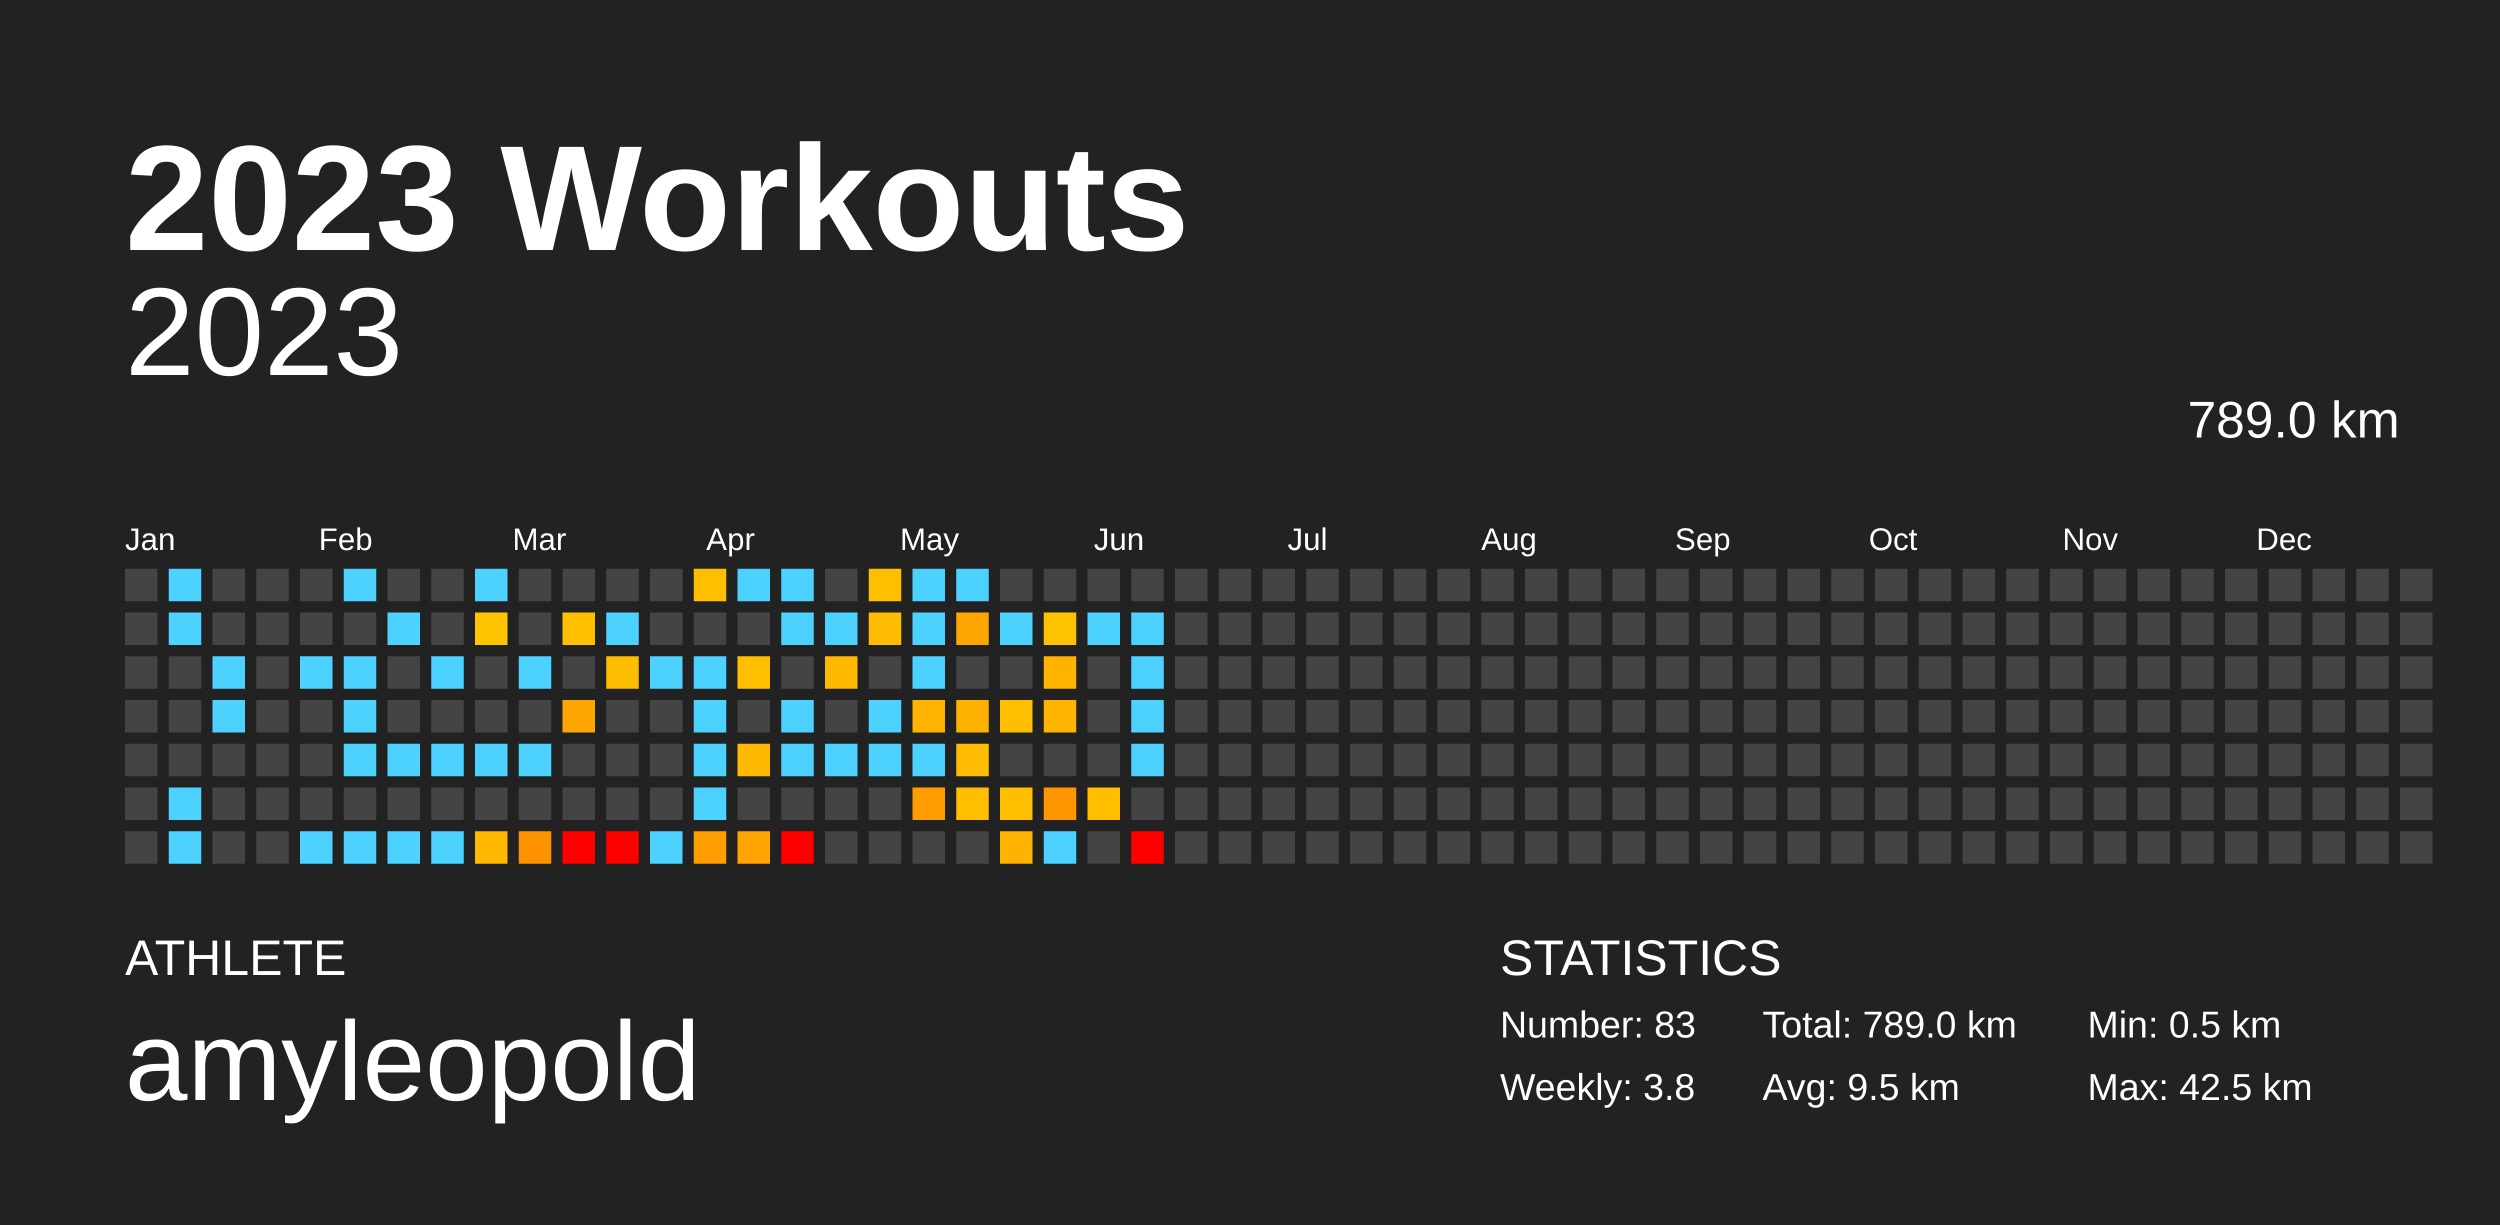
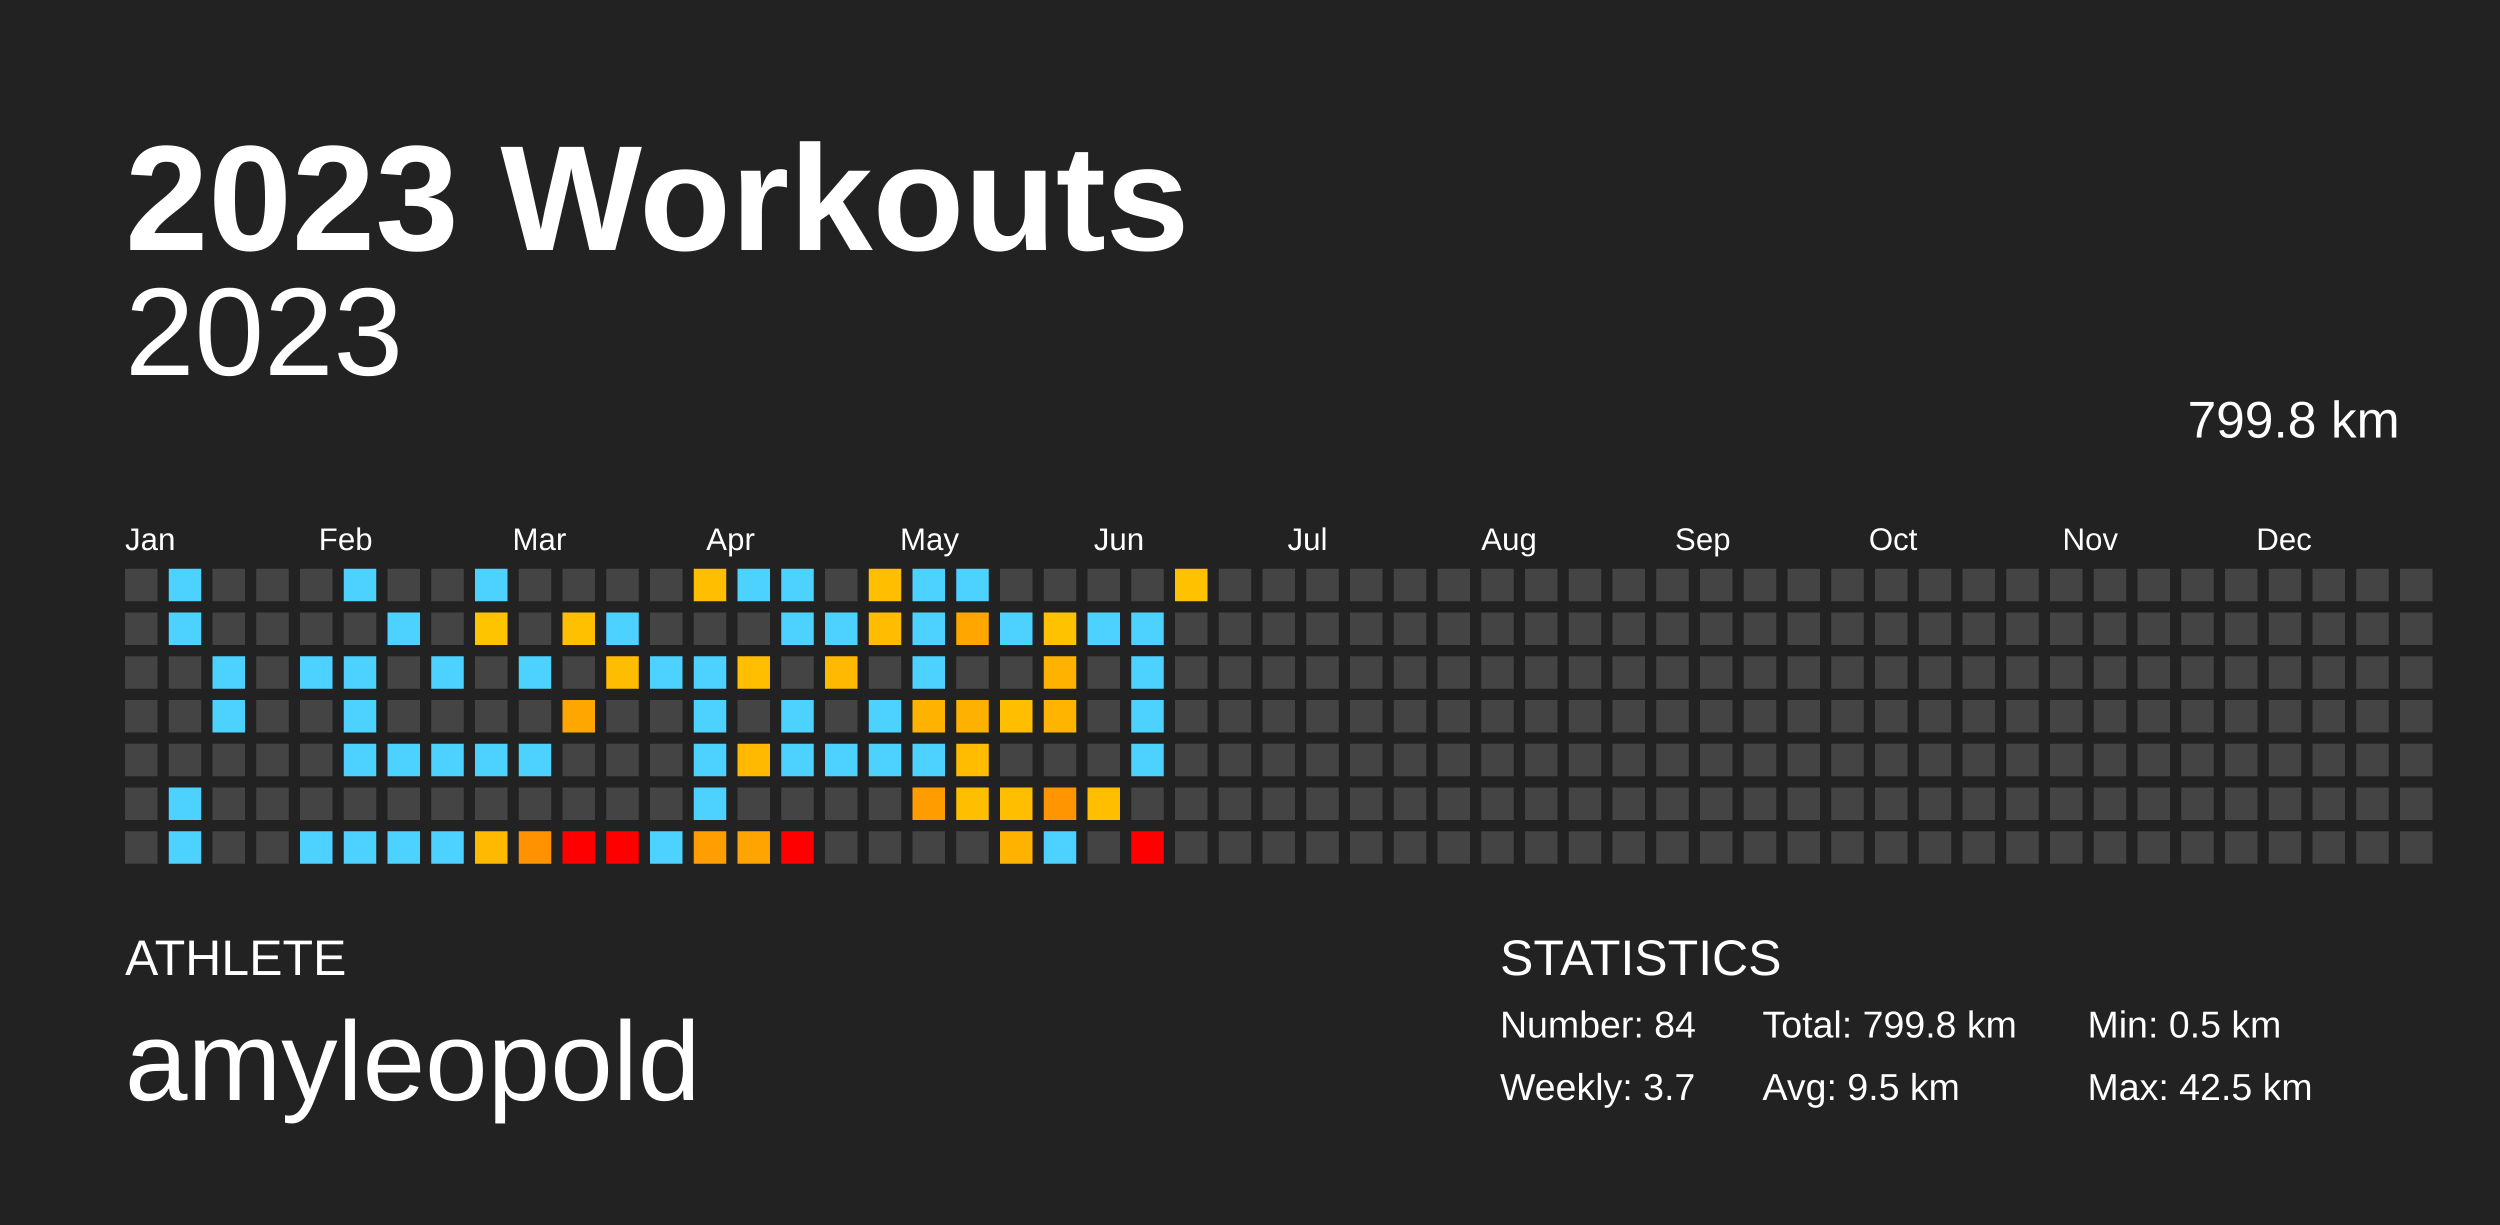
<svg xmlns="http://www.w3.org/2000/svg" baseProfile="full" height="98mm" version="1.1" viewBox="0,0,200,98" width="200mm">
  <defs />
  <rect fill="#222222" height="98" width="200" x="0" y="0" />
  <text fill="#FFFFFF" style="font-size:12px; font-family:Arial; font-weight:bold;" x="10" y="20">2023 Workouts</text>
  <text fill="#FFFFFF" style="font-size:4px; font-family:Arial" x="10" y="78">ATHLETE</text>
  <text fill="#FFFFFF" style="font-size:9px; font-family:Arial" x="10" y="88">amyleopold</text>
  <text fill="#FFFFFF" style="font-size:4px; font-family:Arial" x="120" y="78">STATISTICS</text>
-   <text fill="#FFFFFF" style="font-size:3px; font-family:Arial" x="120" y="83">Number: 83</text>
-   <text fill="#FFFFFF" style="font-size:3px; font-family:Arial" x="120" y="88">Weekly: 3.8</text>
-   <text fill="#FFFFFF" style="font-size:3px; font-family:Arial" x="141" y="83">Total: 789.0 km</text>
+   <text fill="#FFFFFF" style="font-size:3px; font-family:Arial" x="120" y="83">Number: 84</text>
+   <text fill="#FFFFFF" style="font-size:3px; font-family:Arial" x="120" y="88">Weekly: 3.7</text>
+   <text fill="#FFFFFF" style="font-size:3px; font-family:Arial" x="141" y="83">Total: 799.8 km</text>
  <text fill="#FFFFFF" style="font-size:3px; font-family:Arial" x="141" y="88">Avg: 9.5 km</text>
  <text fill="#FFFFFF" style="font-size:3px; font-family:Arial" x="167" y="83">Min: 0.5 km</text>
  <text fill="#FFFFFF" style="font-size:3px; font-family:Arial" x="167" y="88">Max: 42.5 km</text>
  <text alignment-baseline="hanging" fill="#FFFFFF" style="font-size:10.0px; font-family:Arial;" x="10" y="30">2023</text>
-   <text alignment-baseline="hanging" fill="#FFFFFF" style="font-size:4.125px; font-family:Arial;" x="175" y="35">789.0 km</text>
+   <text alignment-baseline="hanging" fill="#FFFFFF" style="font-size:4.125px; font-family:Arial;" x="175" y="35">799.8 km</text>
  <text fill="#FFFFFF" style="font-size:2.5px; font-family:Arial" x="10.0" y="44">Jan</text>
  <text fill="#FFFFFF" style="font-size:2.5px; font-family:Arial" x="25.5" y="44">Feb</text>
  <text fill="#FFFFFF" style="font-size:2.5px; font-family:Arial" x="41.0" y="44">Mar</text>
  <text fill="#FFFFFF" style="font-size:2.5px; font-family:Arial" x="56.5" y="44">Apr</text>
  <text fill="#FFFFFF" style="font-size:2.5px; font-family:Arial" x="72.0" y="44">May</text>
  <text fill="#FFFFFF" style="font-size:2.5px; font-family:Arial" x="87.5" y="44">Jun</text>
  <text fill="#FFFFFF" style="font-size:2.5px; font-family:Arial" x="103.0" y="44">Jul</text>
  <text fill="#FFFFFF" style="font-size:2.5px; font-family:Arial" x="118.5" y="44">Aug</text>
  <text fill="#FFFFFF" style="font-size:2.5px; font-family:Arial" x="134.0" y="44">Sep</text>
  <text fill="#FFFFFF" style="font-size:2.5px; font-family:Arial" x="149.5" y="44">Oct</text>
  <text fill="#FFFFFF" style="font-size:2.5px; font-family:Arial" x="165.0" y="44">Nov</text>
  <text fill="#FFFFFF" style="font-size:2.5px; font-family:Arial" x="180.5" y="44">Dec</text>
  <rect fill="#444444" height="2.6" width="2.6" x="10.0" y="45.5" />
  <rect fill="#444444" height="2.6" width="2.6" x="10.0" y="49.0" />
  <rect fill="#444444" height="2.6" width="2.6" x="10.0" y="52.5" />
  <rect fill="#444444" height="2.6" width="2.6" x="10.0" y="56.0" />
  <rect fill="#444444" height="2.6" width="2.6" x="10.0" y="59.5" />
  <rect fill="#444444" height="2.6" width="2.6" x="10.0" y="63.0" />
  <rect fill="#444444" height="2.6" width="2.6" x="10.0" y="66.5" />
  <rect fill="#4dd2ff" height="2.6" width="2.6" x="13.5" y="45.5" />
  <rect fill="#4dd2ff" height="2.6" width="2.6" x="13.5" y="49.0" />
  <rect fill="#444444" height="2.6" width="2.6" x="13.5" y="52.5" />
  <rect fill="#444444" height="2.6" width="2.6" x="13.5" y="56.0" />
  <rect fill="#444444" height="2.6" width="2.6" x="13.5" y="59.5" />
  <rect fill="#4dd2ff" height="2.6" width="2.6" x="13.5" y="63.0" />
  <rect fill="#4dd2ff" height="2.6" width="2.6" x="13.5" y="66.5" />
  <rect fill="#444444" height="2.6" width="2.6" x="17.0" y="45.5" />
  <rect fill="#444444" height="2.6" width="2.6" x="17.0" y="49.0" />
  <rect fill="#4dd2ff" height="2.6" width="2.6" x="17.0" y="52.5" />
  <rect fill="#4dd2ff" height="2.6" width="2.6" x="17.0" y="56.0" />
  <rect fill="#444444" height="2.6" width="2.6" x="17.0" y="59.5" />
  <rect fill="#444444" height="2.6" width="2.6" x="17.0" y="63.0" />
  <rect fill="#444444" height="2.6" width="2.6" x="17.0" y="66.5" />
  <rect fill="#444444" height="2.6" width="2.6" x="20.5" y="45.5" />
  <rect fill="#444444" height="2.6" width="2.6" x="20.5" y="49.0" />
  <rect fill="#444444" height="2.6" width="2.6" x="20.5" y="52.5" />
  <rect fill="#444444" height="2.6" width="2.6" x="20.5" y="56.0" />
  <rect fill="#444444" height="2.6" width="2.6" x="20.5" y="59.5" />
  <rect fill="#444444" height="2.6" width="2.6" x="20.5" y="63.0" />
  <rect fill="#444444" height="2.6" width="2.6" x="20.5" y="66.5" />
  <rect fill="#444444" height="2.6" width="2.6" x="24.0" y="45.5" />
  <rect fill="#444444" height="2.6" width="2.6" x="24.0" y="49.0" />
  <rect fill="#4dd2ff" height="2.6" width="2.6" x="24.0" y="52.5" />
  <rect fill="#444444" height="2.6" width="2.6" x="24.0" y="56.0" />
  <rect fill="#444444" height="2.6" width="2.6" x="24.0" y="59.5" />
  <rect fill="#444444" height="2.6" width="2.6" x="24.0" y="63.0" />
  <rect fill="#4dd2ff" height="2.6" width="2.6" x="24.0" y="66.5" />
  <rect fill="#4dd2ff" height="2.6" width="2.6" x="27.5" y="45.5" />
  <rect fill="#444444" height="2.6" width="2.6" x="27.5" y="49.0" />
  <rect fill="#4dd2ff" height="2.6" width="2.6" x="27.5" y="52.5" />
  <rect fill="#4dd2ff" height="2.6" width="2.6" x="27.5" y="56.0" />
  <rect fill="#4dd2ff" height="2.6" width="2.6" x="27.5" y="59.5" />
  <rect fill="#444444" height="2.6" width="2.6" x="27.5" y="63.0" />
  <rect fill="#4dd2ff" height="2.6" width="2.6" x="27.5" y="66.5" />
  <rect fill="#444444" height="2.6" width="2.6" x="31.0" y="45.5" />
  <rect fill="#4dd2ff" height="2.6" width="2.6" x="31.0" y="49.0" />
  <rect fill="#444444" height="2.6" width="2.6" x="31.0" y="52.5" />
  <rect fill="#444444" height="2.6" width="2.6" x="31.0" y="56.0" />
  <rect fill="#4dd2ff" height="2.6" width="2.6" x="31.0" y="59.5" />
  <rect fill="#444444" height="2.6" width="2.6" x="31.0" y="63.0" />
  <rect fill="#4dd2ff" height="2.6" width="2.6" x="31.0" y="66.5" />
  <rect fill="#444444" height="2.6" width="2.6" x="34.5" y="45.5" />
  <rect fill="#444444" height="2.6" width="2.6" x="34.5" y="49.0" />
  <rect fill="#4dd2ff" height="2.6" width="2.6" x="34.5" y="52.5" />
  <rect fill="#444444" height="2.6" width="2.6" x="34.5" y="56.0" />
  <rect fill="#4dd2ff" height="2.6" width="2.6" x="34.5" y="59.5" />
  <rect fill="#444444" height="2.6" width="2.6" x="34.5" y="63.0" />
  <rect fill="#4dd2ff" height="2.6" width="2.6" x="34.5" y="66.5" />
  <rect fill="#4dd2ff" height="2.6" width="2.6" x="38.0" y="45.5" />
  <rect fill="#ffc400" height="2.6" width="2.6" x="38.0" y="49.0" />
  <rect fill="#444444" height="2.6" width="2.6" x="38.0" y="52.5" />
  <rect fill="#444444" height="2.6" width="2.6" x="38.0" y="56.0" />
  <rect fill="#4dd2ff" height="2.6" width="2.6" x="38.0" y="59.5" />
  <rect fill="#444444" height="2.6" width="2.6" x="38.0" y="63.0" />
  <rect fill="#ffb900" height="2.6" width="2.6" x="38.0" y="66.5" />
  <rect fill="#444444" height="2.6" width="2.6" x="41.5" y="45.5" />
  <rect fill="#444444" height="2.6" width="2.6" x="41.5" y="49.0" />
  <rect fill="#4dd2ff" height="2.6" width="2.6" x="41.5" y="52.5" />
  <rect fill="#444444" height="2.6" width="2.6" x="41.5" y="56.0" />
  <rect fill="#4dd2ff" height="2.6" width="2.6" x="41.5" y="59.5" />
  <rect fill="#444444" height="2.6" width="2.6" x="41.5" y="63.0" />
  <rect fill="#ff9200" height="2.6" width="2.6" x="41.5" y="66.5" />
  <rect fill="#444444" height="2.6" width="2.6" x="45.0" y="45.5" />
  <rect fill="#ffc000" height="2.6" width="2.6" x="45.0" y="49.0" />
  <rect fill="#444444" height="2.6" width="2.6" x="45.0" y="52.5" />
  <rect fill="#ffa700" height="2.6" width="2.6" x="45.0" y="56.0" />
  <rect fill="#444444" height="2.6" width="2.6" x="45.0" y="59.5" />
  <rect fill="#444444" height="2.6" width="2.6" x="45.0" y="63.0" />
  <rect fill="red" height="2.6" width="2.6" x="45.0" y="66.5" />
  <rect fill="#444444" height="2.6" width="2.6" x="48.5" y="45.5" />
  <rect fill="#4dd2ff" height="2.6" width="2.6" x="48.5" y="49.0" />
  <rect fill="#ffbd00" height="2.6" width="2.6" x="48.5" y="52.5" />
  <rect fill="#444444" height="2.6" width="2.6" x="48.5" y="56.0" />
  <rect fill="#444444" height="2.6" width="2.6" x="48.5" y="59.5" />
  <rect fill="#444444" height="2.6" width="2.6" x="48.5" y="63.0" />
  <rect fill="red" height="2.6" width="2.6" x="48.5" y="66.5" />
  <rect fill="#444444" height="2.6" width="2.6" x="52.0" y="45.5" />
  <rect fill="#444444" height="2.6" width="2.6" x="52.0" y="49.0" />
  <rect fill="#4dd2ff" height="2.6" width="2.6" x="52.0" y="52.5" />
  <rect fill="#444444" height="2.6" width="2.6" x="52.0" y="56.0" />
  <rect fill="#444444" height="2.6" width="2.6" x="52.0" y="59.5" />
  <rect fill="#444444" height="2.6" width="2.6" x="52.0" y="63.0" />
  <rect fill="#4dd2ff" height="2.6" width="2.6" x="52.0" y="66.5" />
  <rect fill="#ffbf00" height="2.6" width="2.6" x="55.5" y="45.5" />
  <rect fill="#444444" height="2.6" width="2.6" x="55.5" y="49.0" />
  <rect fill="#4dd2ff" height="2.6" width="2.6" x="55.5" y="52.5" />
  <rect fill="#4dd2ff" height="2.6" width="2.6" x="55.5" y="56.0" />
  <rect fill="#4dd2ff" height="2.6" width="2.6" x="55.5" y="59.5" />
  <rect fill="#4dd2ff" height="2.6" width="2.6" x="55.5" y="63.0" />
  <rect fill="#ff9e00" height="2.6" width="2.6" x="55.5" y="66.5" />
  <rect fill="#4dd2ff" height="2.6" width="2.6" x="59.0" y="45.5" />
  <rect fill="#444444" height="2.6" width="2.6" x="59.0" y="49.0" />
  <rect fill="#ffbf00" height="2.6" width="2.6" x="59.0" y="52.5" />
  <rect fill="#444444" height="2.6" width="2.6" x="59.0" y="56.0" />
  <rect fill="#ffb900" height="2.6" width="2.6" x="59.0" y="59.5" />
  <rect fill="#444444" height="2.6" width="2.6" x="59.0" y="63.0" />
  <rect fill="#ffa400" height="2.6" width="2.6" x="59.0" y="66.5" />
  <rect fill="#4dd2ff" height="2.6" width="2.6" x="62.5" y="45.5" />
  <rect fill="#4dd2ff" height="2.6" width="2.6" x="62.5" y="49.0" />
  <rect fill="#444444" height="2.6" width="2.6" x="62.5" y="52.5" />
  <rect fill="#4dd2ff" height="2.6" width="2.6" x="62.5" y="56.0" />
  <rect fill="#4dd2ff" height="2.6" width="2.6" x="62.5" y="59.5" />
  <rect fill="#444444" height="2.6" width="2.6" x="62.5" y="63.0" />
  <rect fill="red" height="2.6" width="2.6" x="62.5" y="66.5" />
  <rect fill="#444444" height="2.6" width="2.6" x="66.0" y="45.5" />
  <rect fill="#4dd2ff" height="2.6" width="2.6" x="66.0" y="49.0" />
  <rect fill="#ffb900" height="2.6" width="2.6" x="66.0" y="52.5" />
  <rect fill="#444444" height="2.6" width="2.6" x="66.0" y="56.0" />
  <rect fill="#4dd2ff" height="2.6" width="2.6" x="66.0" y="59.5" />
  <rect fill="#444444" height="2.6" width="2.6" x="66.0" y="63.0" />
  <rect fill="#444444" height="2.6" width="2.6" x="66.0" y="66.5" />
  <rect fill="#ffbf00" height="2.6" width="2.6" x="69.5" y="45.5" />
  <rect fill="#ffbc00" height="2.6" width="2.6" x="69.5" y="49.0" />
  <rect fill="#444444" height="2.6" width="2.6" x="69.5" y="52.5" />
  <rect fill="#4dd2ff" height="2.6" width="2.6" x="69.5" y="56.0" />
  <rect fill="#4dd2ff" height="2.6" width="2.6" x="69.5" y="59.5" />
  <rect fill="#444444" height="2.6" width="2.6" x="69.5" y="63.0" />
  <rect fill="#444444" height="2.6" width="2.6" x="69.5" y="66.5" />
  <rect fill="#4dd2ff" height="2.6" width="2.6" x="73.0" y="45.5" />
  <rect fill="#4dd2ff" height="2.6" width="2.6" x="73.0" y="49.0" />
  <rect fill="#4dd2ff" height="2.6" width="2.6" x="73.0" y="52.5" />
  <rect fill="#ffb300" height="2.6" width="2.6" x="73.0" y="56.0" />
  <rect fill="#4dd2ff" height="2.6" width="2.6" x="73.0" y="59.5" />
  <rect fill="#ff9c00" height="2.6" width="2.6" x="73.0" y="63.0" />
  <rect fill="#444444" height="2.6" width="2.6" x="73.0" y="66.5" />
  <rect fill="#4dd2ff" height="2.6" width="2.6" x="76.5" y="45.5" />
  <rect fill="#ffa700" height="2.6" width="2.6" x="76.5" y="49.0" />
  <rect fill="#444444" height="2.6" width="2.6" x="76.5" y="52.5" />
  <rect fill="#ffb100" height="2.6" width="2.6" x="76.5" y="56.0" />
  <rect fill="#ffbc00" height="2.6" width="2.6" x="76.5" y="59.5" />
  <rect fill="#ffbf00" height="2.6" width="2.6" x="76.5" y="63.0" />
  <rect fill="#444444" height="2.6" width="2.6" x="76.5" y="66.5" />
  <rect fill="#444444" height="2.6" width="2.6" x="80.0" y="45.5" />
  <rect fill="#4dd2ff" height="2.6" width="2.6" x="80.0" y="49.0" />
  <rect fill="#444444" height="2.6" width="2.6" x="80.0" y="52.5" />
  <rect fill="#ffbf00" height="2.6" width="2.6" x="80.0" y="56.0" />
  <rect fill="#444444" height="2.6" width="2.6" x="80.0" y="59.5" />
  <rect fill="#ffbe00" height="2.6" width="2.6" x="80.0" y="63.0" />
  <rect fill="#ffb300" height="2.6" width="2.6" x="80.0" y="66.5" />
  <rect fill="#444444" height="2.6" width="2.6" x="83.5" y="45.5" />
  <rect fill="#ffc200" height="2.6" width="2.6" x="83.5" y="49.0" />
  <rect fill="#ffb300" height="2.6" width="2.6" x="83.5" y="52.5" />
  <rect fill="#ffb500" height="2.6" width="2.6" x="83.5" y="56.0" />
  <rect fill="#444444" height="2.6" width="2.6" x="83.5" y="59.5" />
  <rect fill="#ff9500" height="2.6" width="2.6" x="83.5" y="63.0" />
  <rect fill="#4dd2ff" height="2.6" width="2.6" x="83.5" y="66.5" />
  <rect fill="#444444" height="2.6" width="2.6" x="87.0" y="45.5" />
  <rect fill="#4dd2ff" height="2.6" width="2.6" x="87.0" y="49.0" />
  <rect fill="#444444" height="2.6" width="2.6" x="87.0" y="52.5" />
  <rect fill="#444444" height="2.6" width="2.6" x="87.0" y="56.0" />
  <rect fill="#444444" height="2.6" width="2.6" x="87.0" y="59.5" />
  <rect fill="#ffbe00" height="2.6" width="2.6" x="87.0" y="63.0" />
  <rect fill="#444444" height="2.6" width="2.6" x="87.0" y="66.5" />
  <rect fill="#444444" height="2.6" width="2.6" x="90.5" y="45.5" />
  <rect fill="#4dd2ff" height="2.6" width="2.6" x="90.5" y="49.0" />
  <rect fill="#4dd2ff" height="2.6" width="2.6" x="90.5" y="52.5" />
  <rect fill="#4dd2ff" height="2.6" width="2.6" x="90.5" y="56.0" />
  <rect fill="#4dd2ff" height="2.6" width="2.6" x="90.5" y="59.5" />
  <rect fill="#444444" height="2.6" width="2.6" x="90.5" y="63.0" />
  <rect fill="red" height="2.6" width="2.6" x="90.5" y="66.5" />
-   <rect fill="#444444" height="2.6" width="2.6" x="94.0" y="45.5" />
+   <rect fill="#ffc100" height="2.6" width="2.6" x="94.0" y="45.5" />
  <rect fill="#444444" height="2.6" width="2.6" x="94.0" y="49.0" />
  <rect fill="#444444" height="2.6" width="2.6" x="94.0" y="52.5" />
  <rect fill="#444444" height="2.6" width="2.6" x="94.0" y="56.0" />
  <rect fill="#444444" height="2.6" width="2.6" x="94.0" y="59.5" />
  <rect fill="#444444" height="2.6" width="2.6" x="94.0" y="63.0" />
  <rect fill="#444444" height="2.6" width="2.6" x="94.0" y="66.5" />
  <rect fill="#444444" height="2.6" width="2.6" x="97.5" y="45.5" />
  <rect fill="#444444" height="2.6" width="2.6" x="97.5" y="49.0" />
  <rect fill="#444444" height="2.6" width="2.6" x="97.5" y="52.5" />
  <rect fill="#444444" height="2.6" width="2.6" x="97.5" y="56.0" />
  <rect fill="#444444" height="2.6" width="2.6" x="97.5" y="59.5" />
  <rect fill="#444444" height="2.6" width="2.6" x="97.5" y="63.0" />
  <rect fill="#444444" height="2.6" width="2.6" x="97.5" y="66.5" />
  <rect fill="#444444" height="2.6" width="2.6" x="101.0" y="45.5" />
  <rect fill="#444444" height="2.6" width="2.6" x="101.0" y="49.0" />
  <rect fill="#444444" height="2.6" width="2.6" x="101.0" y="52.5" />
  <rect fill="#444444" height="2.6" width="2.6" x="101.0" y="56.0" />
  <rect fill="#444444" height="2.6" width="2.6" x="101.0" y="59.5" />
  <rect fill="#444444" height="2.6" width="2.6" x="101.0" y="63.0" />
  <rect fill="#444444" height="2.6" width="2.6" x="101.0" y="66.5" />
  <rect fill="#444444" height="2.6" width="2.6" x="104.5" y="45.5" />
  <rect fill="#444444" height="2.6" width="2.6" x="104.5" y="49.0" />
  <rect fill="#444444" height="2.6" width="2.6" x="104.5" y="52.5" />
  <rect fill="#444444" height="2.6" width="2.6" x="104.5" y="56.0" />
  <rect fill="#444444" height="2.6" width="2.6" x="104.5" y="59.5" />
  <rect fill="#444444" height="2.6" width="2.6" x="104.5" y="63.0" />
  <rect fill="#444444" height="2.6" width="2.6" x="104.5" y="66.5" />
  <rect fill="#444444" height="2.6" width="2.6" x="108.0" y="45.5" />
  <rect fill="#444444" height="2.6" width="2.6" x="108.0" y="49.0" />
  <rect fill="#444444" height="2.6" width="2.6" x="108.0" y="52.5" />
  <rect fill="#444444" height="2.6" width="2.6" x="108.0" y="56.0" />
  <rect fill="#444444" height="2.6" width="2.6" x="108.0" y="59.5" />
  <rect fill="#444444" height="2.6" width="2.6" x="108.0" y="63.0" />
  <rect fill="#444444" height="2.6" width="2.6" x="108.0" y="66.5" />
  <rect fill="#444444" height="2.6" width="2.6" x="111.5" y="45.5" />
  <rect fill="#444444" height="2.6" width="2.6" x="111.5" y="49.0" />
  <rect fill="#444444" height="2.6" width="2.6" x="111.5" y="52.5" />
  <rect fill="#444444" height="2.6" width="2.6" x="111.5" y="56.0" />
  <rect fill="#444444" height="2.6" width="2.6" x="111.5" y="59.5" />
  <rect fill="#444444" height="2.6" width="2.6" x="111.5" y="63.0" />
  <rect fill="#444444" height="2.6" width="2.6" x="111.5" y="66.5" />
  <rect fill="#444444" height="2.6" width="2.6" x="115.0" y="45.5" />
  <rect fill="#444444" height="2.6" width="2.6" x="115.0" y="49.0" />
  <rect fill="#444444" height="2.6" width="2.6" x="115.0" y="52.5" />
  <rect fill="#444444" height="2.6" width="2.6" x="115.0" y="56.0" />
  <rect fill="#444444" height="2.6" width="2.6" x="115.0" y="59.5" />
  <rect fill="#444444" height="2.6" width="2.6" x="115.0" y="63.0" />
  <rect fill="#444444" height="2.6" width="2.6" x="115.0" y="66.5" />
  <rect fill="#444444" height="2.6" width="2.6" x="118.5" y="45.5" />
  <rect fill="#444444" height="2.6" width="2.6" x="118.5" y="49.0" />
  <rect fill="#444444" height="2.6" width="2.6" x="118.5" y="52.5" />
  <rect fill="#444444" height="2.6" width="2.6" x="118.5" y="56.0" />
  <rect fill="#444444" height="2.6" width="2.6" x="118.5" y="59.5" />
  <rect fill="#444444" height="2.6" width="2.6" x="118.5" y="63.0" />
  <rect fill="#444444" height="2.6" width="2.6" x="118.5" y="66.5" />
  <rect fill="#444444" height="2.6" width="2.6" x="122.0" y="45.5" />
  <rect fill="#444444" height="2.6" width="2.6" x="122.0" y="49.0" />
  <rect fill="#444444" height="2.6" width="2.6" x="122.0" y="52.5" />
  <rect fill="#444444" height="2.6" width="2.6" x="122.0" y="56.0" />
  <rect fill="#444444" height="2.6" width="2.6" x="122.0" y="59.5" />
  <rect fill="#444444" height="2.6" width="2.6" x="122.0" y="63.0" />
  <rect fill="#444444" height="2.6" width="2.6" x="122.0" y="66.5" />
  <rect fill="#444444" height="2.6" width="2.6" x="125.5" y="45.5" />
  <rect fill="#444444" height="2.6" width="2.6" x="125.5" y="49.0" />
  <rect fill="#444444" height="2.6" width="2.6" x="125.5" y="52.5" />
  <rect fill="#444444" height="2.6" width="2.6" x="125.5" y="56.0" />
  <rect fill="#444444" height="2.6" width="2.6" x="125.5" y="59.5" />
  <rect fill="#444444" height="2.6" width="2.6" x="125.5" y="63.0" />
  <rect fill="#444444" height="2.6" width="2.6" x="125.5" y="66.5" />
  <rect fill="#444444" height="2.6" width="2.6" x="129.0" y="45.5" />
  <rect fill="#444444" height="2.6" width="2.6" x="129.0" y="49.0" />
  <rect fill="#444444" height="2.6" width="2.6" x="129.0" y="52.5" />
  <rect fill="#444444" height="2.6" width="2.6" x="129.0" y="56.0" />
  <rect fill="#444444" height="2.6" width="2.6" x="129.0" y="59.5" />
  <rect fill="#444444" height="2.6" width="2.6" x="129.0" y="63.0" />
  <rect fill="#444444" height="2.6" width="2.6" x="129.0" y="66.5" />
  <rect fill="#444444" height="2.6" width="2.6" x="132.5" y="45.5" />
  <rect fill="#444444" height="2.6" width="2.6" x="132.5" y="49.0" />
  <rect fill="#444444" height="2.6" width="2.6" x="132.5" y="52.5" />
  <rect fill="#444444" height="2.6" width="2.6" x="132.5" y="56.0" />
  <rect fill="#444444" height="2.6" width="2.6" x="132.5" y="59.5" />
  <rect fill="#444444" height="2.6" width="2.6" x="132.5" y="63.0" />
  <rect fill="#444444" height="2.6" width="2.6" x="132.5" y="66.5" />
  <rect fill="#444444" height="2.6" width="2.6" x="136.0" y="45.5" />
  <rect fill="#444444" height="2.6" width="2.6" x="136.0" y="49.0" />
  <rect fill="#444444" height="2.6" width="2.6" x="136.0" y="52.5" />
  <rect fill="#444444" height="2.6" width="2.6" x="136.0" y="56.0" />
  <rect fill="#444444" height="2.6" width="2.6" x="136.0" y="59.5" />
  <rect fill="#444444" height="2.6" width="2.6" x="136.0" y="63.0" />
  <rect fill="#444444" height="2.6" width="2.6" x="136.0" y="66.5" />
  <rect fill="#444444" height="2.6" width="2.6" x="139.5" y="45.5" />
  <rect fill="#444444" height="2.6" width="2.6" x="139.5" y="49.0" />
  <rect fill="#444444" height="2.6" width="2.6" x="139.5" y="52.5" />
  <rect fill="#444444" height="2.6" width="2.6" x="139.5" y="56.0" />
  <rect fill="#444444" height="2.6" width="2.6" x="139.5" y="59.5" />
  <rect fill="#444444" height="2.6" width="2.6" x="139.5" y="63.0" />
  <rect fill="#444444" height="2.6" width="2.6" x="139.5" y="66.5" />
  <rect fill="#444444" height="2.6" width="2.6" x="143.0" y="45.5" />
  <rect fill="#444444" height="2.6" width="2.6" x="143.0" y="49.0" />
  <rect fill="#444444" height="2.6" width="2.6" x="143.0" y="52.5" />
  <rect fill="#444444" height="2.6" width="2.6" x="143.0" y="56.0" />
  <rect fill="#444444" height="2.6" width="2.6" x="143.0" y="59.5" />
  <rect fill="#444444" height="2.6" width="2.6" x="143.0" y="63.0" />
  <rect fill="#444444" height="2.6" width="2.6" x="143.0" y="66.5" />
  <rect fill="#444444" height="2.6" width="2.6" x="146.5" y="45.5" />
  <rect fill="#444444" height="2.6" width="2.6" x="146.5" y="49.0" />
  <rect fill="#444444" height="2.6" width="2.6" x="146.5" y="52.5" />
  <rect fill="#444444" height="2.6" width="2.6" x="146.5" y="56.0" />
  <rect fill="#444444" height="2.6" width="2.6" x="146.5" y="59.5" />
  <rect fill="#444444" height="2.6" width="2.6" x="146.5" y="63.0" />
  <rect fill="#444444" height="2.6" width="2.6" x="146.5" y="66.5" />
  <rect fill="#444444" height="2.6" width="2.6" x="150.0" y="45.5" />
  <rect fill="#444444" height="2.6" width="2.6" x="150.0" y="49.0" />
  <rect fill="#444444" height="2.6" width="2.6" x="150.0" y="52.5" />
  <rect fill="#444444" height="2.6" width="2.6" x="150.0" y="56.0" />
  <rect fill="#444444" height="2.6" width="2.6" x="150.0" y="59.5" />
  <rect fill="#444444" height="2.6" width="2.6" x="150.0" y="63.0" />
  <rect fill="#444444" height="2.6" width="2.6" x="150.0" y="66.5" />
  <rect fill="#444444" height="2.6" width="2.6" x="153.5" y="45.5" />
  <rect fill="#444444" height="2.6" width="2.6" x="153.5" y="49.0" />
  <rect fill="#444444" height="2.6" width="2.6" x="153.5" y="52.5" />
  <rect fill="#444444" height="2.6" width="2.6" x="153.5" y="56.0" />
  <rect fill="#444444" height="2.6" width="2.6" x="153.5" y="59.5" />
  <rect fill="#444444" height="2.6" width="2.6" x="153.5" y="63.0" />
  <rect fill="#444444" height="2.6" width="2.6" x="153.5" y="66.5" />
  <rect fill="#444444" height="2.6" width="2.6" x="157.0" y="45.5" />
  <rect fill="#444444" height="2.6" width="2.6" x="157.0" y="49.0" />
  <rect fill="#444444" height="2.6" width="2.6" x="157.0" y="52.5" />
  <rect fill="#444444" height="2.6" width="2.6" x="157.0" y="56.0" />
  <rect fill="#444444" height="2.6" width="2.6" x="157.0" y="59.5" />
  <rect fill="#444444" height="2.6" width="2.6" x="157.0" y="63.0" />
  <rect fill="#444444" height="2.6" width="2.6" x="157.0" y="66.5" />
  <rect fill="#444444" height="2.6" width="2.6" x="160.5" y="45.5" />
  <rect fill="#444444" height="2.6" width="2.6" x="160.5" y="49.0" />
  <rect fill="#444444" height="2.6" width="2.6" x="160.5" y="52.5" />
  <rect fill="#444444" height="2.6" width="2.6" x="160.5" y="56.0" />
  <rect fill="#444444" height="2.6" width="2.6" x="160.5" y="59.5" />
  <rect fill="#444444" height="2.6" width="2.6" x="160.5" y="63.0" />
  <rect fill="#444444" height="2.6" width="2.6" x="160.5" y="66.5" />
  <rect fill="#444444" height="2.6" width="2.6" x="164.0" y="45.5" />
  <rect fill="#444444" height="2.6" width="2.6" x="164.0" y="49.0" />
  <rect fill="#444444" height="2.6" width="2.6" x="164.0" y="52.5" />
  <rect fill="#444444" height="2.6" width="2.6" x="164.0" y="56.0" />
  <rect fill="#444444" height="2.6" width="2.6" x="164.0" y="59.5" />
  <rect fill="#444444" height="2.6" width="2.6" x="164.0" y="63.0" />
  <rect fill="#444444" height="2.6" width="2.6" x="164.0" y="66.5" />
  <rect fill="#444444" height="2.6" width="2.6" x="167.5" y="45.5" />
  <rect fill="#444444" height="2.6" width="2.6" x="167.5" y="49.0" />
  <rect fill="#444444" height="2.6" width="2.6" x="167.5" y="52.5" />
  <rect fill="#444444" height="2.6" width="2.6" x="167.5" y="56.0" />
  <rect fill="#444444" height="2.6" width="2.6" x="167.5" y="59.5" />
  <rect fill="#444444" height="2.6" width="2.6" x="167.5" y="63.0" />
  <rect fill="#444444" height="2.6" width="2.6" x="167.5" y="66.5" />
  <rect fill="#444444" height="2.6" width="2.6" x="171.0" y="45.5" />
  <rect fill="#444444" height="2.6" width="2.6" x="171.0" y="49.0" />
  <rect fill="#444444" height="2.6" width="2.6" x="171.0" y="52.5" />
  <rect fill="#444444" height="2.6" width="2.6" x="171.0" y="56.0" />
  <rect fill="#444444" height="2.6" width="2.6" x="171.0" y="59.5" />
  <rect fill="#444444" height="2.6" width="2.6" x="171.0" y="63.0" />
  <rect fill="#444444" height="2.6" width="2.6" x="171.0" y="66.5" />
  <rect fill="#444444" height="2.6" width="2.6" x="174.5" y="45.5" />
  <rect fill="#444444" height="2.6" width="2.6" x="174.5" y="49.0" />
  <rect fill="#444444" height="2.6" width="2.6" x="174.5" y="52.5" />
  <rect fill="#444444" height="2.6" width="2.6" x="174.5" y="56.0" />
  <rect fill="#444444" height="2.6" width="2.6" x="174.5" y="59.5" />
  <rect fill="#444444" height="2.6" width="2.6" x="174.5" y="63.0" />
  <rect fill="#444444" height="2.6" width="2.6" x="174.5" y="66.5" />
  <rect fill="#444444" height="2.6" width="2.6" x="178.0" y="45.5" />
  <rect fill="#444444" height="2.6" width="2.6" x="178.0" y="49.0" />
  <rect fill="#444444" height="2.6" width="2.6" x="178.0" y="52.5" />
  <rect fill="#444444" height="2.6" width="2.6" x="178.0" y="56.0" />
  <rect fill="#444444" height="2.6" width="2.6" x="178.0" y="59.5" />
  <rect fill="#444444" height="2.6" width="2.6" x="178.0" y="63.0" />
  <rect fill="#444444" height="2.6" width="2.6" x="178.0" y="66.5" />
  <rect fill="#444444" height="2.6" width="2.6" x="181.5" y="45.5" />
  <rect fill="#444444" height="2.6" width="2.6" x="181.5" y="49.0" />
  <rect fill="#444444" height="2.6" width="2.6" x="181.5" y="52.5" />
  <rect fill="#444444" height="2.6" width="2.6" x="181.5" y="56.0" />
  <rect fill="#444444" height="2.6" width="2.6" x="181.5" y="59.5" />
  <rect fill="#444444" height="2.6" width="2.6" x="181.5" y="63.0" />
  <rect fill="#444444" height="2.6" width="2.6" x="181.5" y="66.5" />
  <rect fill="#444444" height="2.6" width="2.6" x="185.0" y="45.5" />
  <rect fill="#444444" height="2.6" width="2.6" x="185.0" y="49.0" />
  <rect fill="#444444" height="2.6" width="2.6" x="185.0" y="52.5" />
  <rect fill="#444444" height="2.6" width="2.6" x="185.0" y="56.0" />
  <rect fill="#444444" height="2.6" width="2.6" x="185.0" y="59.5" />
  <rect fill="#444444" height="2.6" width="2.6" x="185.0" y="63.0" />
  <rect fill="#444444" height="2.6" width="2.6" x="185.0" y="66.5" />
  <rect fill="#444444" height="2.6" width="2.6" x="188.5" y="45.5" />
  <rect fill="#444444" height="2.6" width="2.6" x="188.5" y="49.0" />
  <rect fill="#444444" height="2.6" width="2.6" x="188.5" y="52.5" />
  <rect fill="#444444" height="2.6" width="2.6" x="188.5" y="56.0" />
  <rect fill="#444444" height="2.6" width="2.6" x="188.5" y="59.5" />
  <rect fill="#444444" height="2.6" width="2.6" x="188.5" y="63.0" />
  <rect fill="#444444" height="2.6" width="2.6" x="188.5" y="66.5" />
  <rect fill="#444444" height="2.6" width="2.6" x="192.0" y="45.5" />
  <rect fill="#444444" height="2.6" width="2.6" x="192.0" y="49.0" />
  <rect fill="#444444" height="2.6" width="2.6" x="192.0" y="52.5" />
  <rect fill="#444444" height="2.6" width="2.6" x="192.0" y="56.0" />
  <rect fill="#444444" height="2.6" width="2.6" x="192.0" y="59.5" />
  <rect fill="#444444" height="2.6" width="2.6" x="192.0" y="63.0" />
  <rect fill="#444444" height="2.6" width="2.6" x="192.0" y="66.5" />
</svg>
